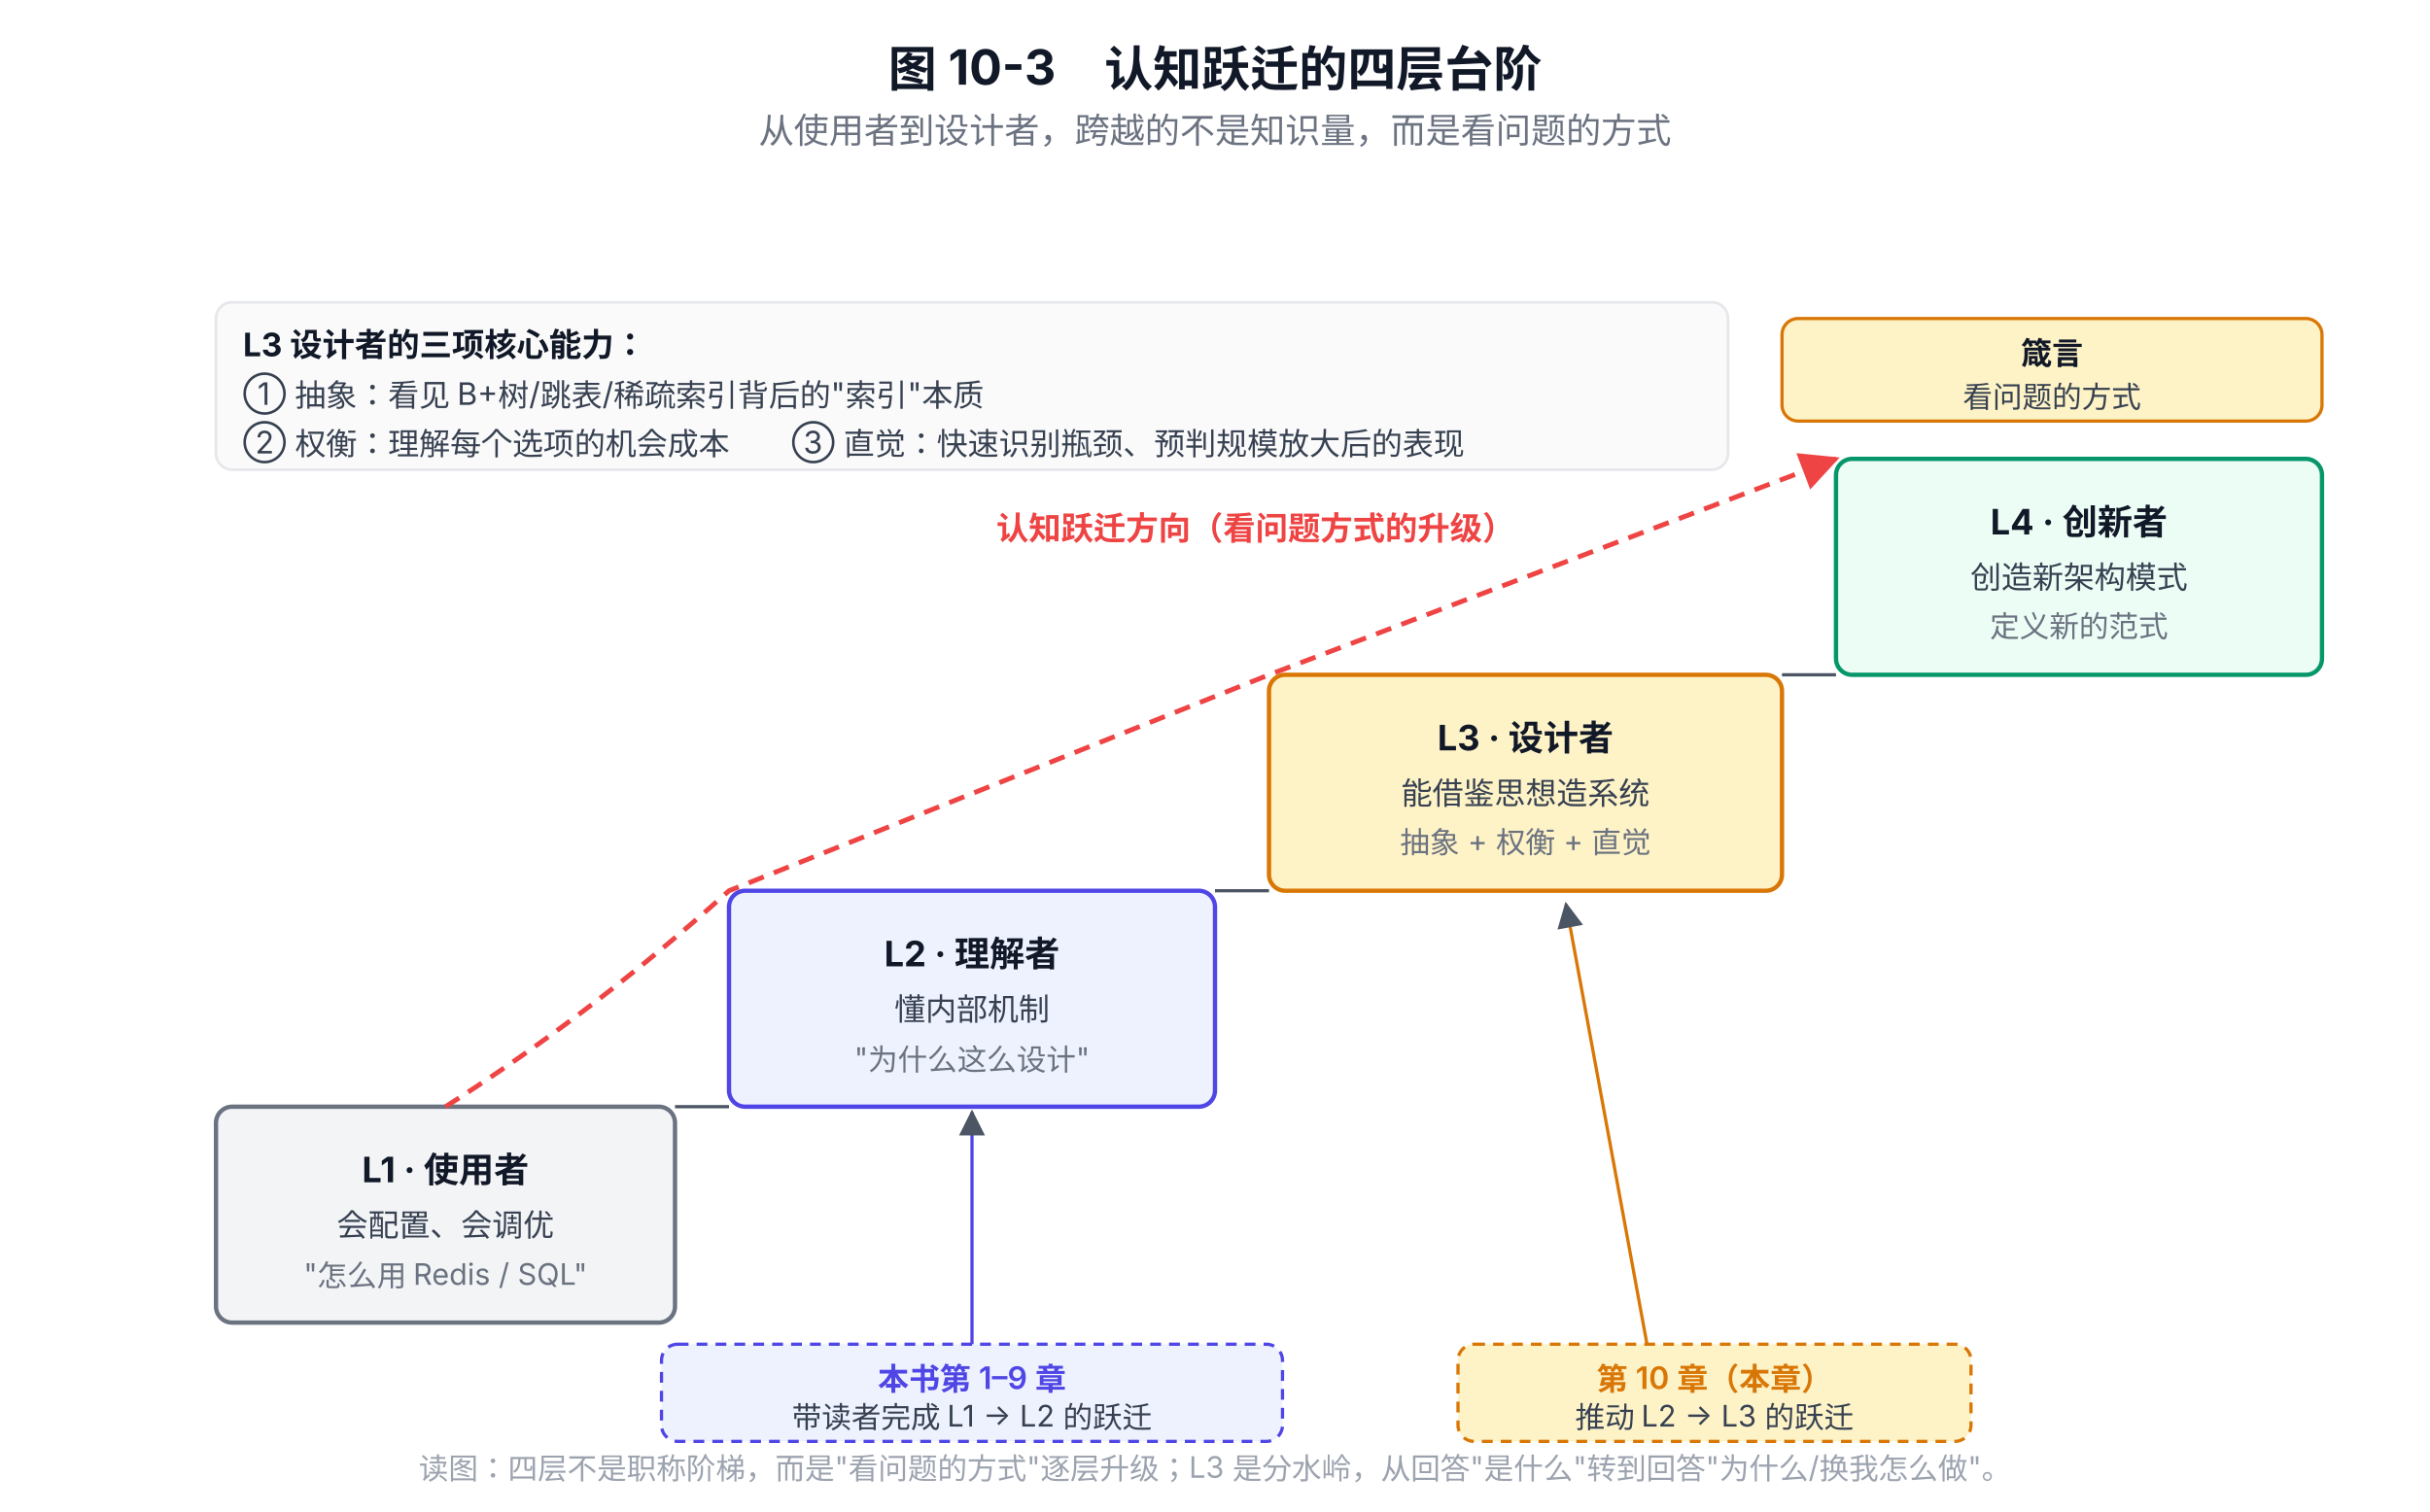
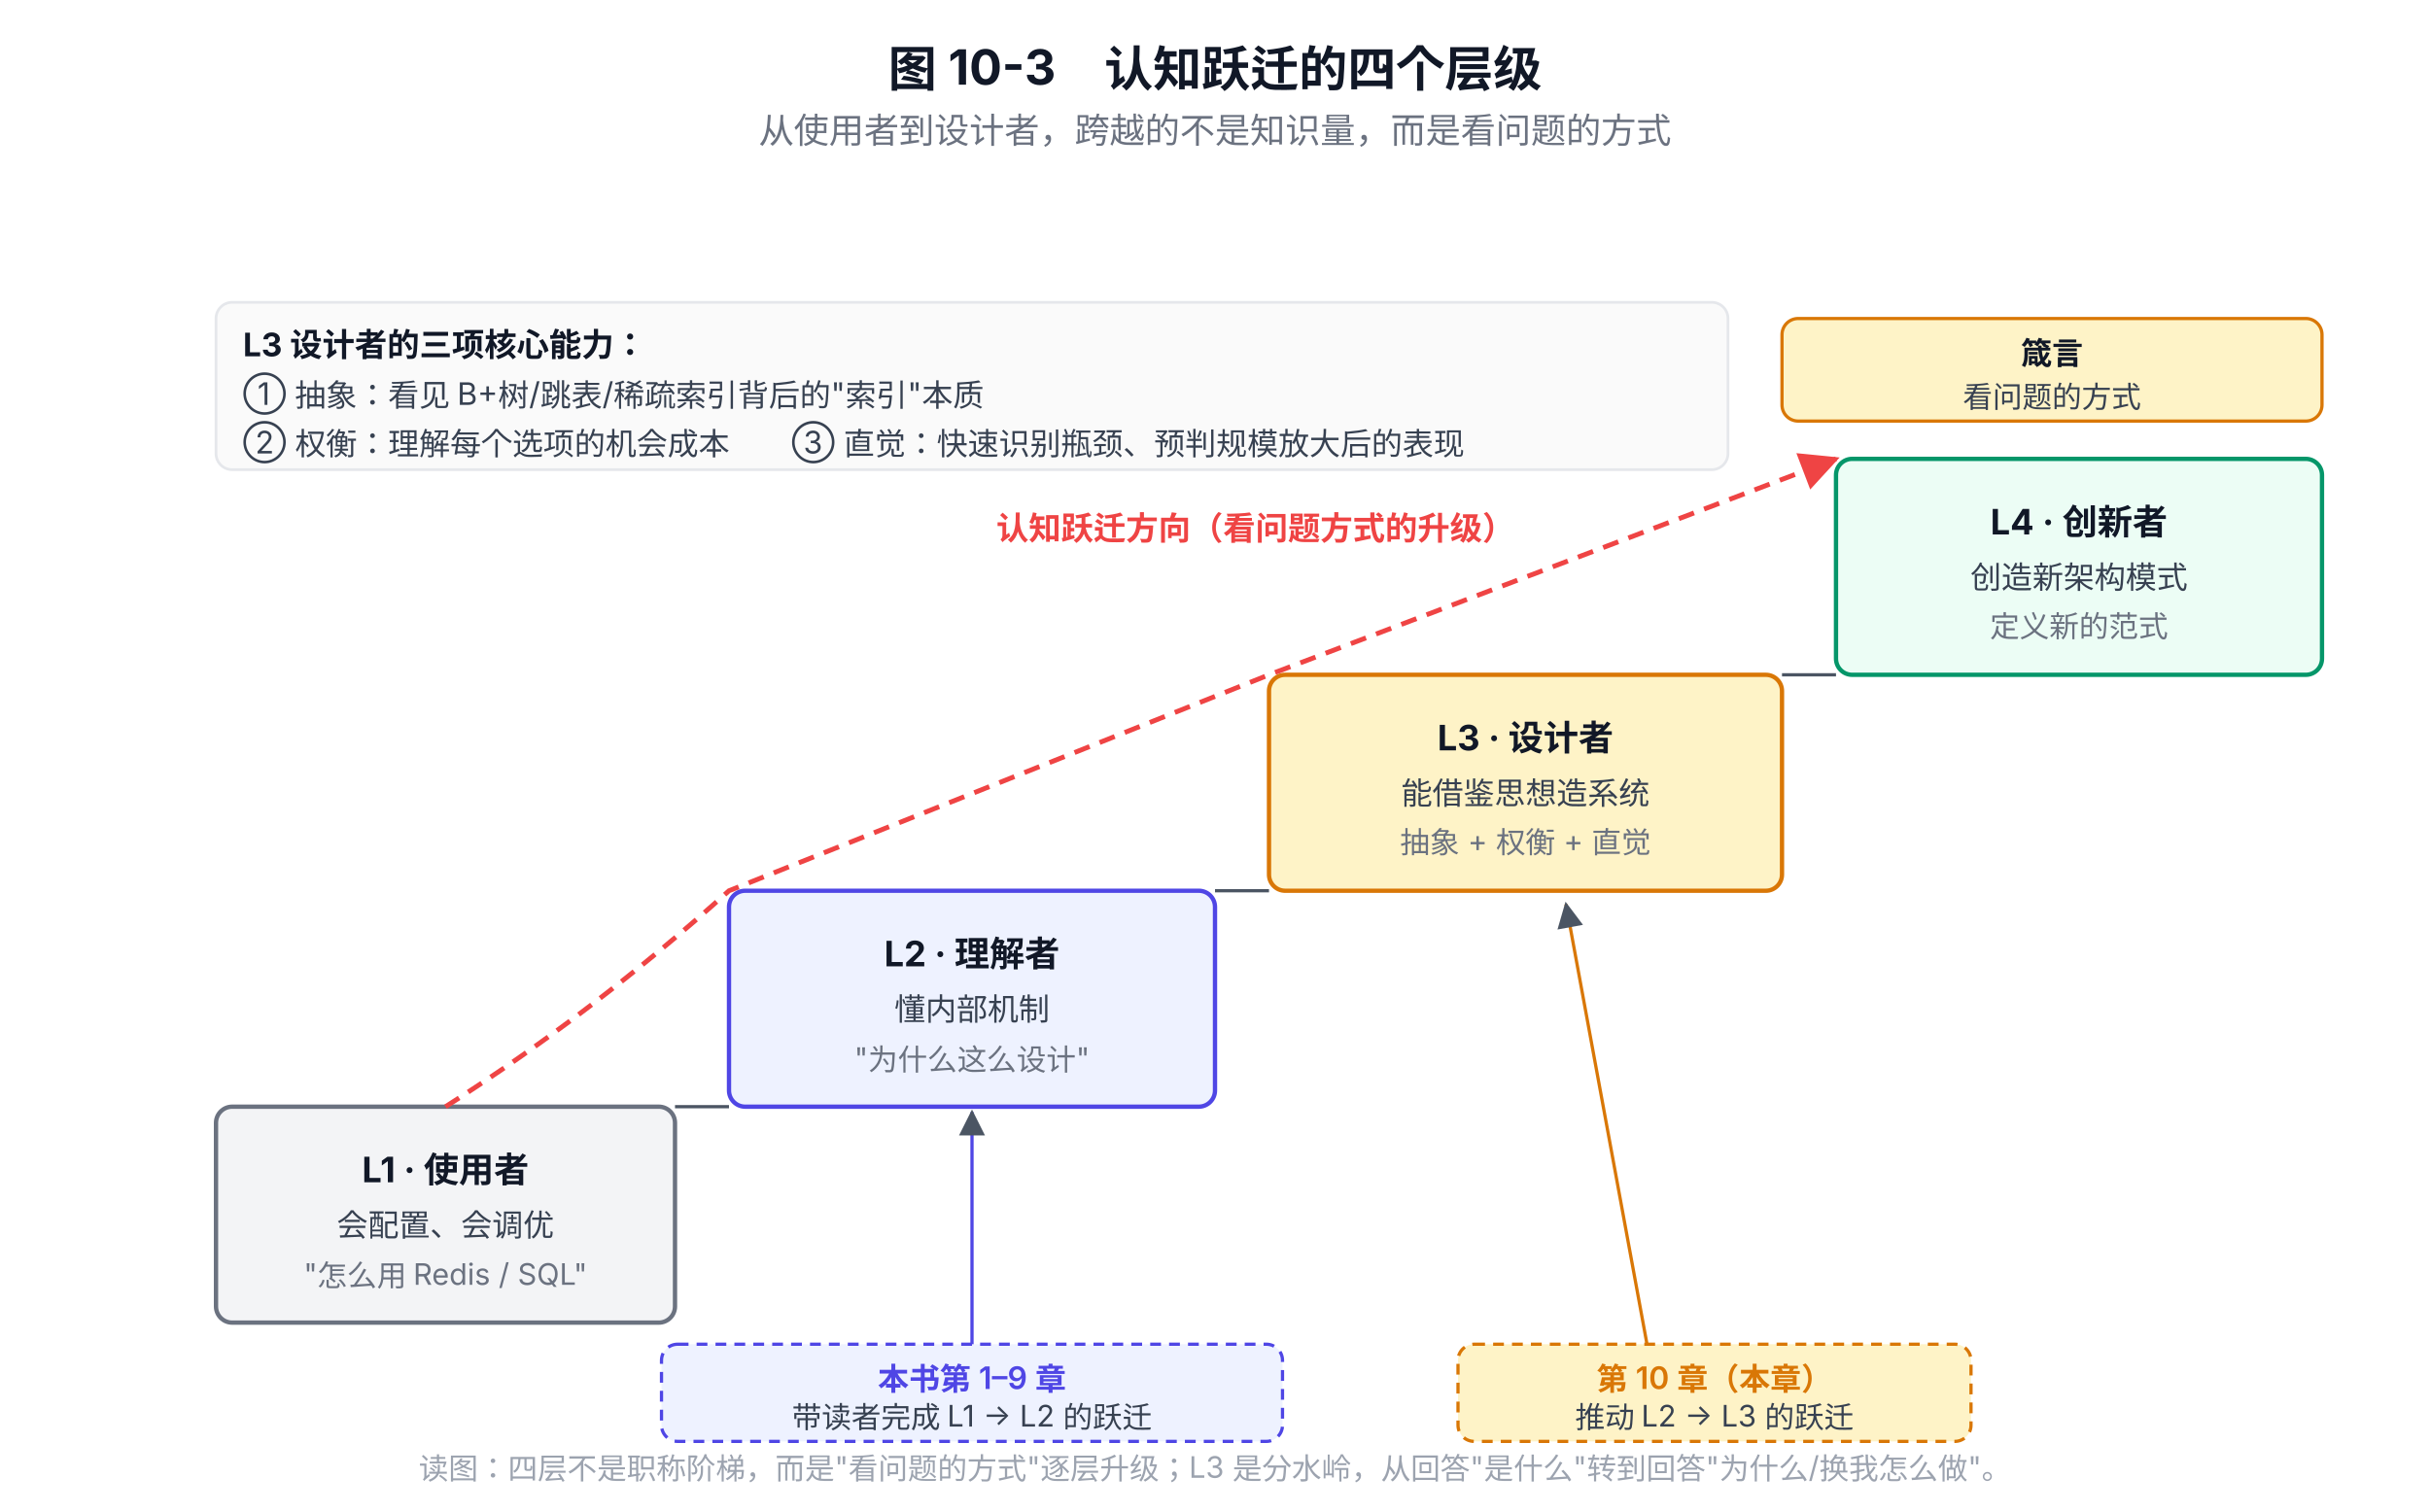
<svg xmlns="http://www.w3.org/2000/svg" viewBox="0 0 900 560" font-family="system-ui, -apple-system, 'PingFang SC', 'Microsoft YaHei', sans-serif">
  <defs>
    <marker id="arrow" viewBox="0 0 10 10" refX="9" refY="5" markerWidth="8" markerHeight="8" orient="auto-start-reverse">
      <path d="M0,0 L10,5 L0,10 z" fill="#EF4444" />
    </marker>
    <marker id="arrowGray" viewBox="0 0 10 10" refX="9" refY="5" markerWidth="8" markerHeight="8" orient="auto-start-reverse">
      <path d="M0,0 L10,5 L0,10 z" fill="#4B5563" />
    </marker>
  </defs>
-   <text x="450" y="32" text-anchor="middle" font-size="18" font-weight="700" fill="#111827">图 10-3　认知跃迁的四层台阶</text>
+   <text x="450" y="32" text-anchor="middle" font-size="18" font-weight="700" fill="#111827">图 10-3　认知跃迁的四个层级</text>
  <text x="450" y="53" text-anchor="middle" font-size="13" fill="#6B7280">从使用者到设计者，跨越的不是知识量，而是看问题的方式</text>
  <rect x="80" y="410" width="170" height="80" rx="6" fill="#F3F4F6" stroke="#6B7280" stroke-width="1.6" />
  <text x="165" y="438" text-anchor="middle" font-size="13" font-weight="700" fill="#111827">L1 · 使用者</text>
  <text x="165" y="458" text-anchor="middle" font-size="11.5" fill="#374151">会配置、会调优</text>
  <text x="165" y="476" text-anchor="middle" font-size="11" fill="#6B7280">"怎么用 Redis / SQL"</text>
  <rect x="270" y="330" width="180" height="80" rx="6" fill="#EEF2FF" stroke="#4F46E5" stroke-width="1.6" />
  <text x="360" y="358" text-anchor="middle" font-size="13" font-weight="700" fill="#111827">L2 · 理解者</text>
  <text x="360" y="378" text-anchor="middle" font-size="11.5" fill="#374151">懂内部机制</text>
  <text x="360" y="396" text-anchor="middle" font-size="11" fill="#6B7280">"为什么这么设计"</text>
  <rect x="470" y="250" width="190" height="80" rx="6" fill="#FEF3C7" stroke="#D97706" stroke-width="1.6" />
  <text x="565" y="278" text-anchor="middle" font-size="13" font-weight="700" fill="#111827">L3 · 设计者</text>
  <text x="565" y="298" text-anchor="middle" font-size="11.5" fill="#374151">能借鉴思想造系统</text>
  <text x="565" y="316" text-anchor="middle" font-size="11" fill="#6B7280">抽象 + 权衡 + 直觉</text>
  <rect x="680" y="170" width="180" height="80" rx="6" fill="#ECFDF5" stroke="#059669" stroke-width="1.6" />
  <text x="770" y="198" text-anchor="middle" font-size="13" font-weight="700" fill="#111827">L4 · 创新者</text>
  <text x="770" y="218" text-anchor="middle" font-size="11.5" fill="#374151">创造新架构模式</text>
  <text x="770" y="236" text-anchor="middle" font-size="11" fill="#6B7280">定义新的范式</text>
  <line x1="250" y1="410" x2="270" y2="410" stroke="#4B5563" stroke-width="1.2" />
  <line x1="450" y1="330" x2="470" y2="330" stroke="#4B5563" stroke-width="1.2" />
  <line x1="660" y1="250" x2="680" y2="250" stroke="#4B5563" stroke-width="1.2" />
  <path d="M 165 410 Q 220 375 270 330 Q 370 290 470 250 Q 575 210 680 170" fill="none" stroke="#EF4444" stroke-width="1.8" stroke-dasharray="6,4" marker-end="url(#arrow)" />
  <text x="465" y="200" text-anchor="middle" font-size="12" font-weight="600" fill="#EF4444">认知跃迁方向（看问题方式的升级）</text>
  <rect x="245" y="498" width="230" height="36" rx="6" fill="#EEF2FF" stroke="#4F46E5" stroke-width="1.2" stroke-dasharray="4,3" />
  <text x="360" y="515" text-anchor="middle" font-size="11.5" font-weight="600" fill="#4F46E5">本书第 1–9 章</text>
  <text x="360" y="529" text-anchor="middle" font-size="11" fill="#374151">带读者完成 L1 → L2 的跃迁</text>
  <line x1="360" y1="498" x2="360" y2="412" stroke="#4F46E5" stroke-width="1.2" marker-end="url(#arrowGray)" />
  <rect x="540" y="498" width="190" height="36" rx="6" fill="#FEF3C7" stroke="#D97706" stroke-width="1.2" stroke-dasharray="4,3" />
  <text x="635" y="515" text-anchor="middle" font-size="11.5" font-weight="600" fill="#D97706">第 10 章（本章）</text>
  <text x="635" y="529" text-anchor="middle" font-size="11" fill="#374151">推动 L2 → L3 的跃迁</text>
  <line x1="610" y1="498" x2="580" y2="335" stroke="#D97706" stroke-width="1.2" marker-end="url(#arrowGray)" />
  <rect x="80" y="112" width="560" height="62" rx="6" fill="#FAFAFA" stroke="#E5E7EB" stroke-width="1" />
  <text x="90" y="132" font-size="12" font-weight="700" fill="#111827">L3 设计者的三项核心能力：</text>
  <text x="90" y="150" font-size="11.5" fill="#374151">① 抽象：看见 B+树/跳表/稀疏索引背后的"索引"本质</text>
  <text x="90" y="168" font-size="11.5" fill="#374151">② 权衡：理解每个选项的机会成本　　③ 直觉：快速识别瓶颈、预判规模放大后的表现</text>
  <rect x="660" y="118" width="200" height="38" rx="6" fill="#FEF3C7" stroke="#D97706" stroke-width="1.2" />
  <text x="760" y="135" text-anchor="middle" font-size="11.5" font-weight="700" fill="#111827">箴言</text>
  <text x="760" y="151" text-anchor="middle" font-size="11" fill="#374151">看问题的方式</text>
  <text x="450" y="548" text-anchor="middle" font-size="11" fill="#9CA3AF">读图：四层不是职称阶梯，而是"看问题的方式"逐层升级；L3 是分水岭，从回答"是什么"转到回答"为什么/换我怎么做"。</text>
</svg>
